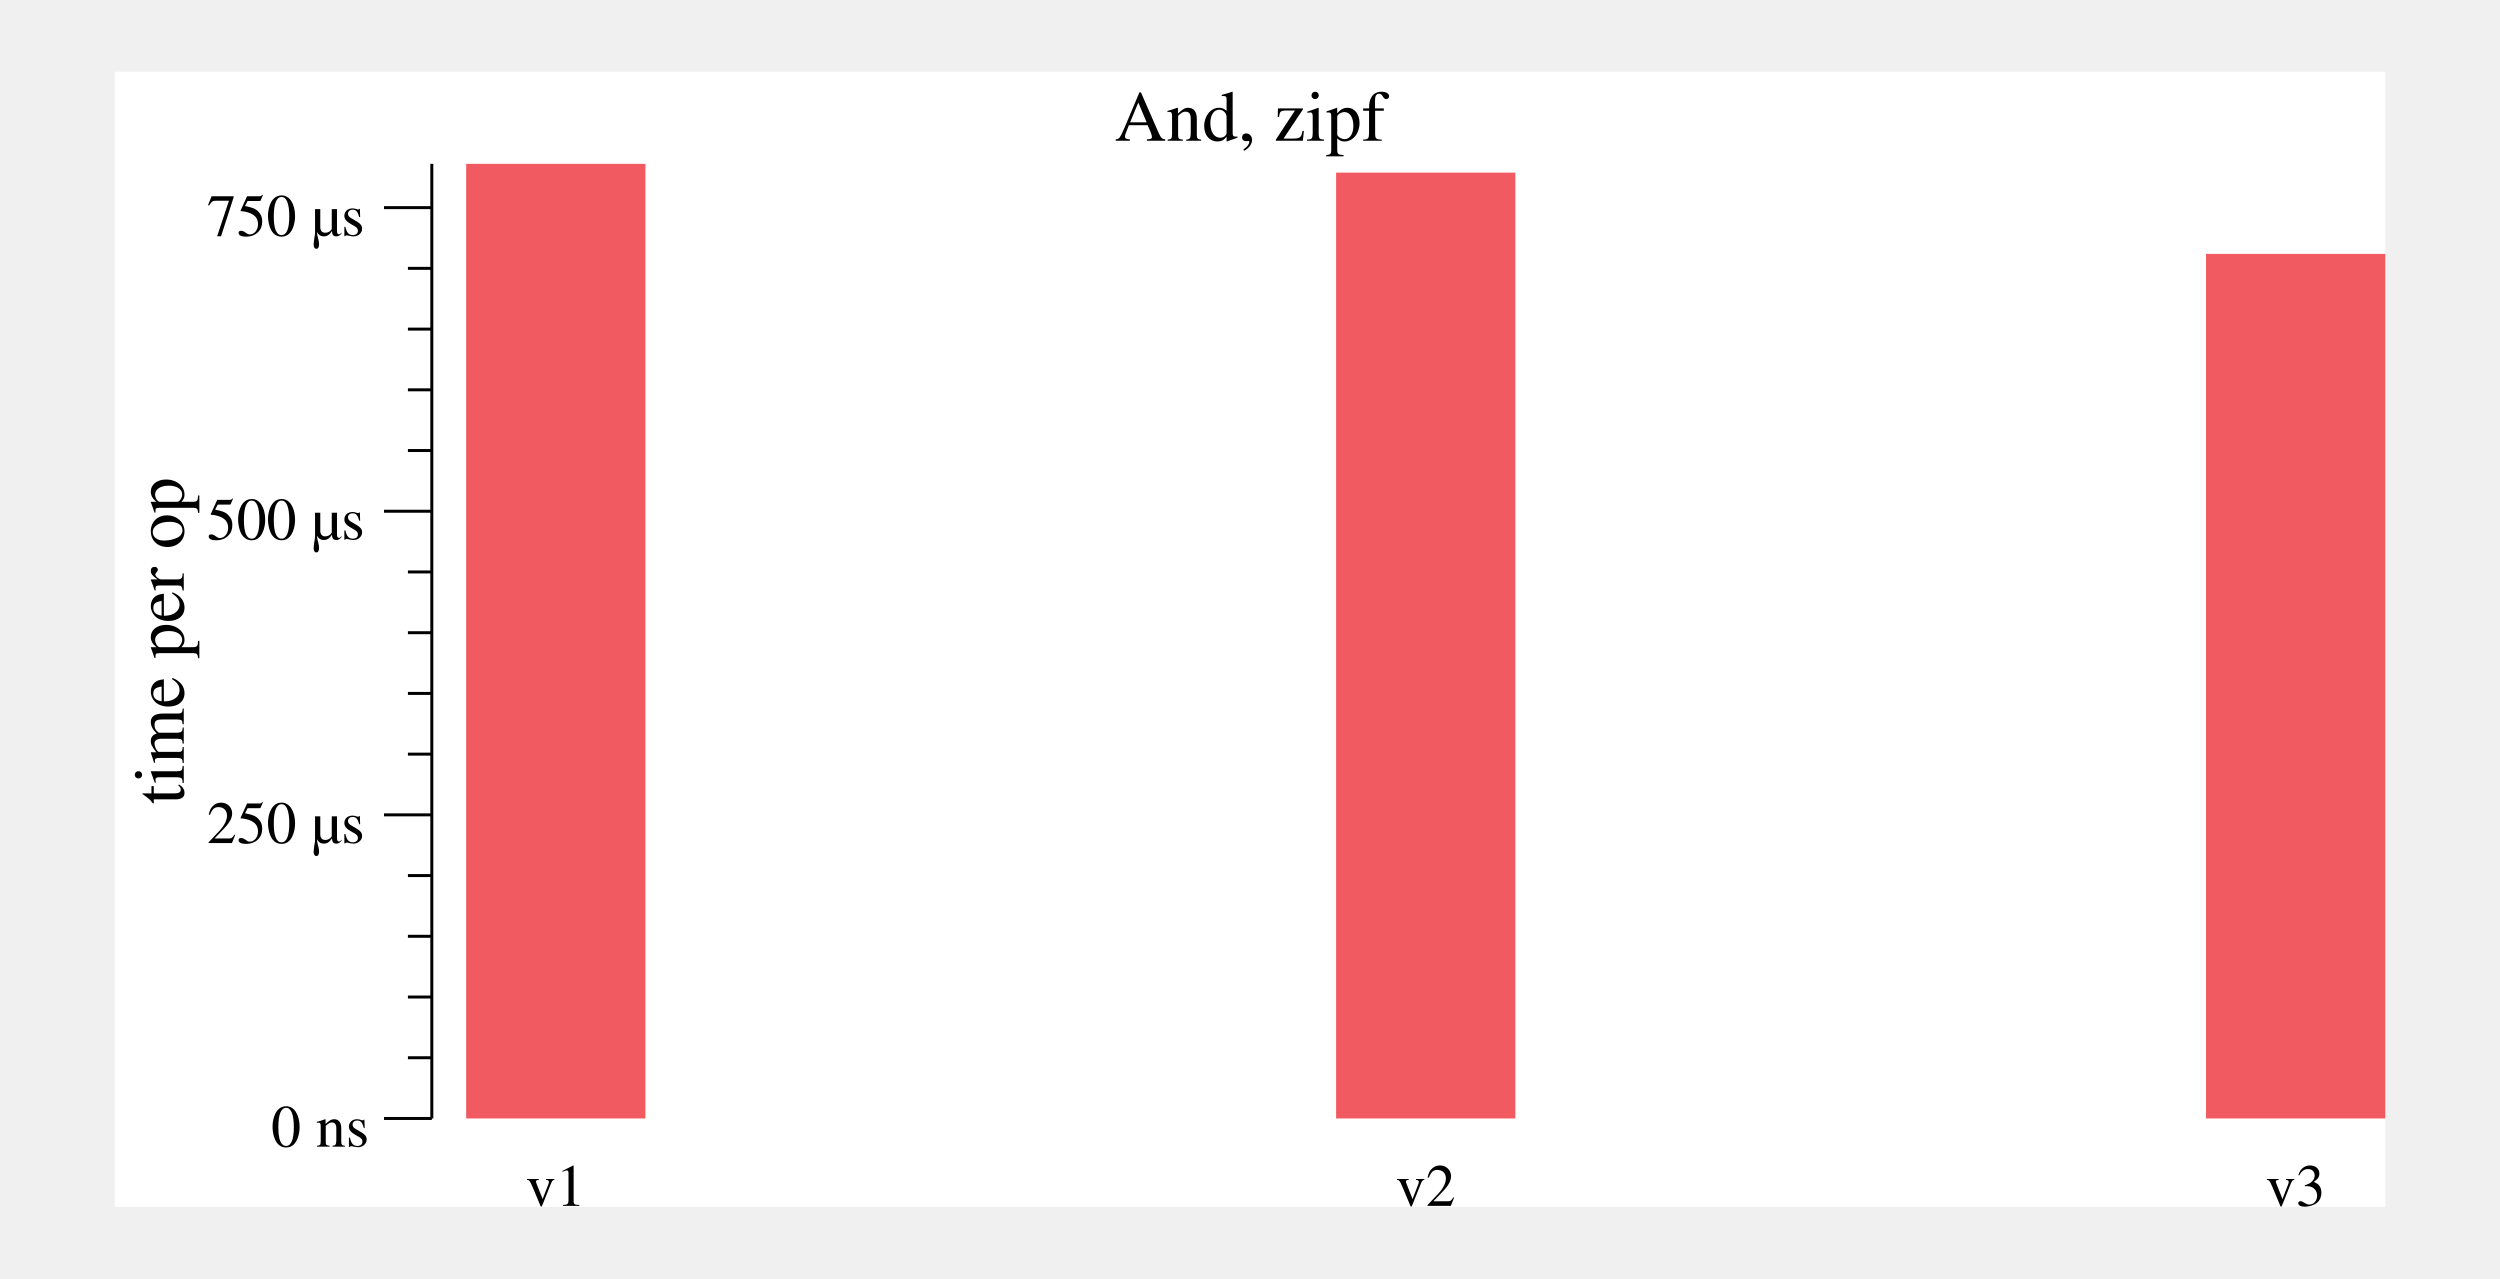
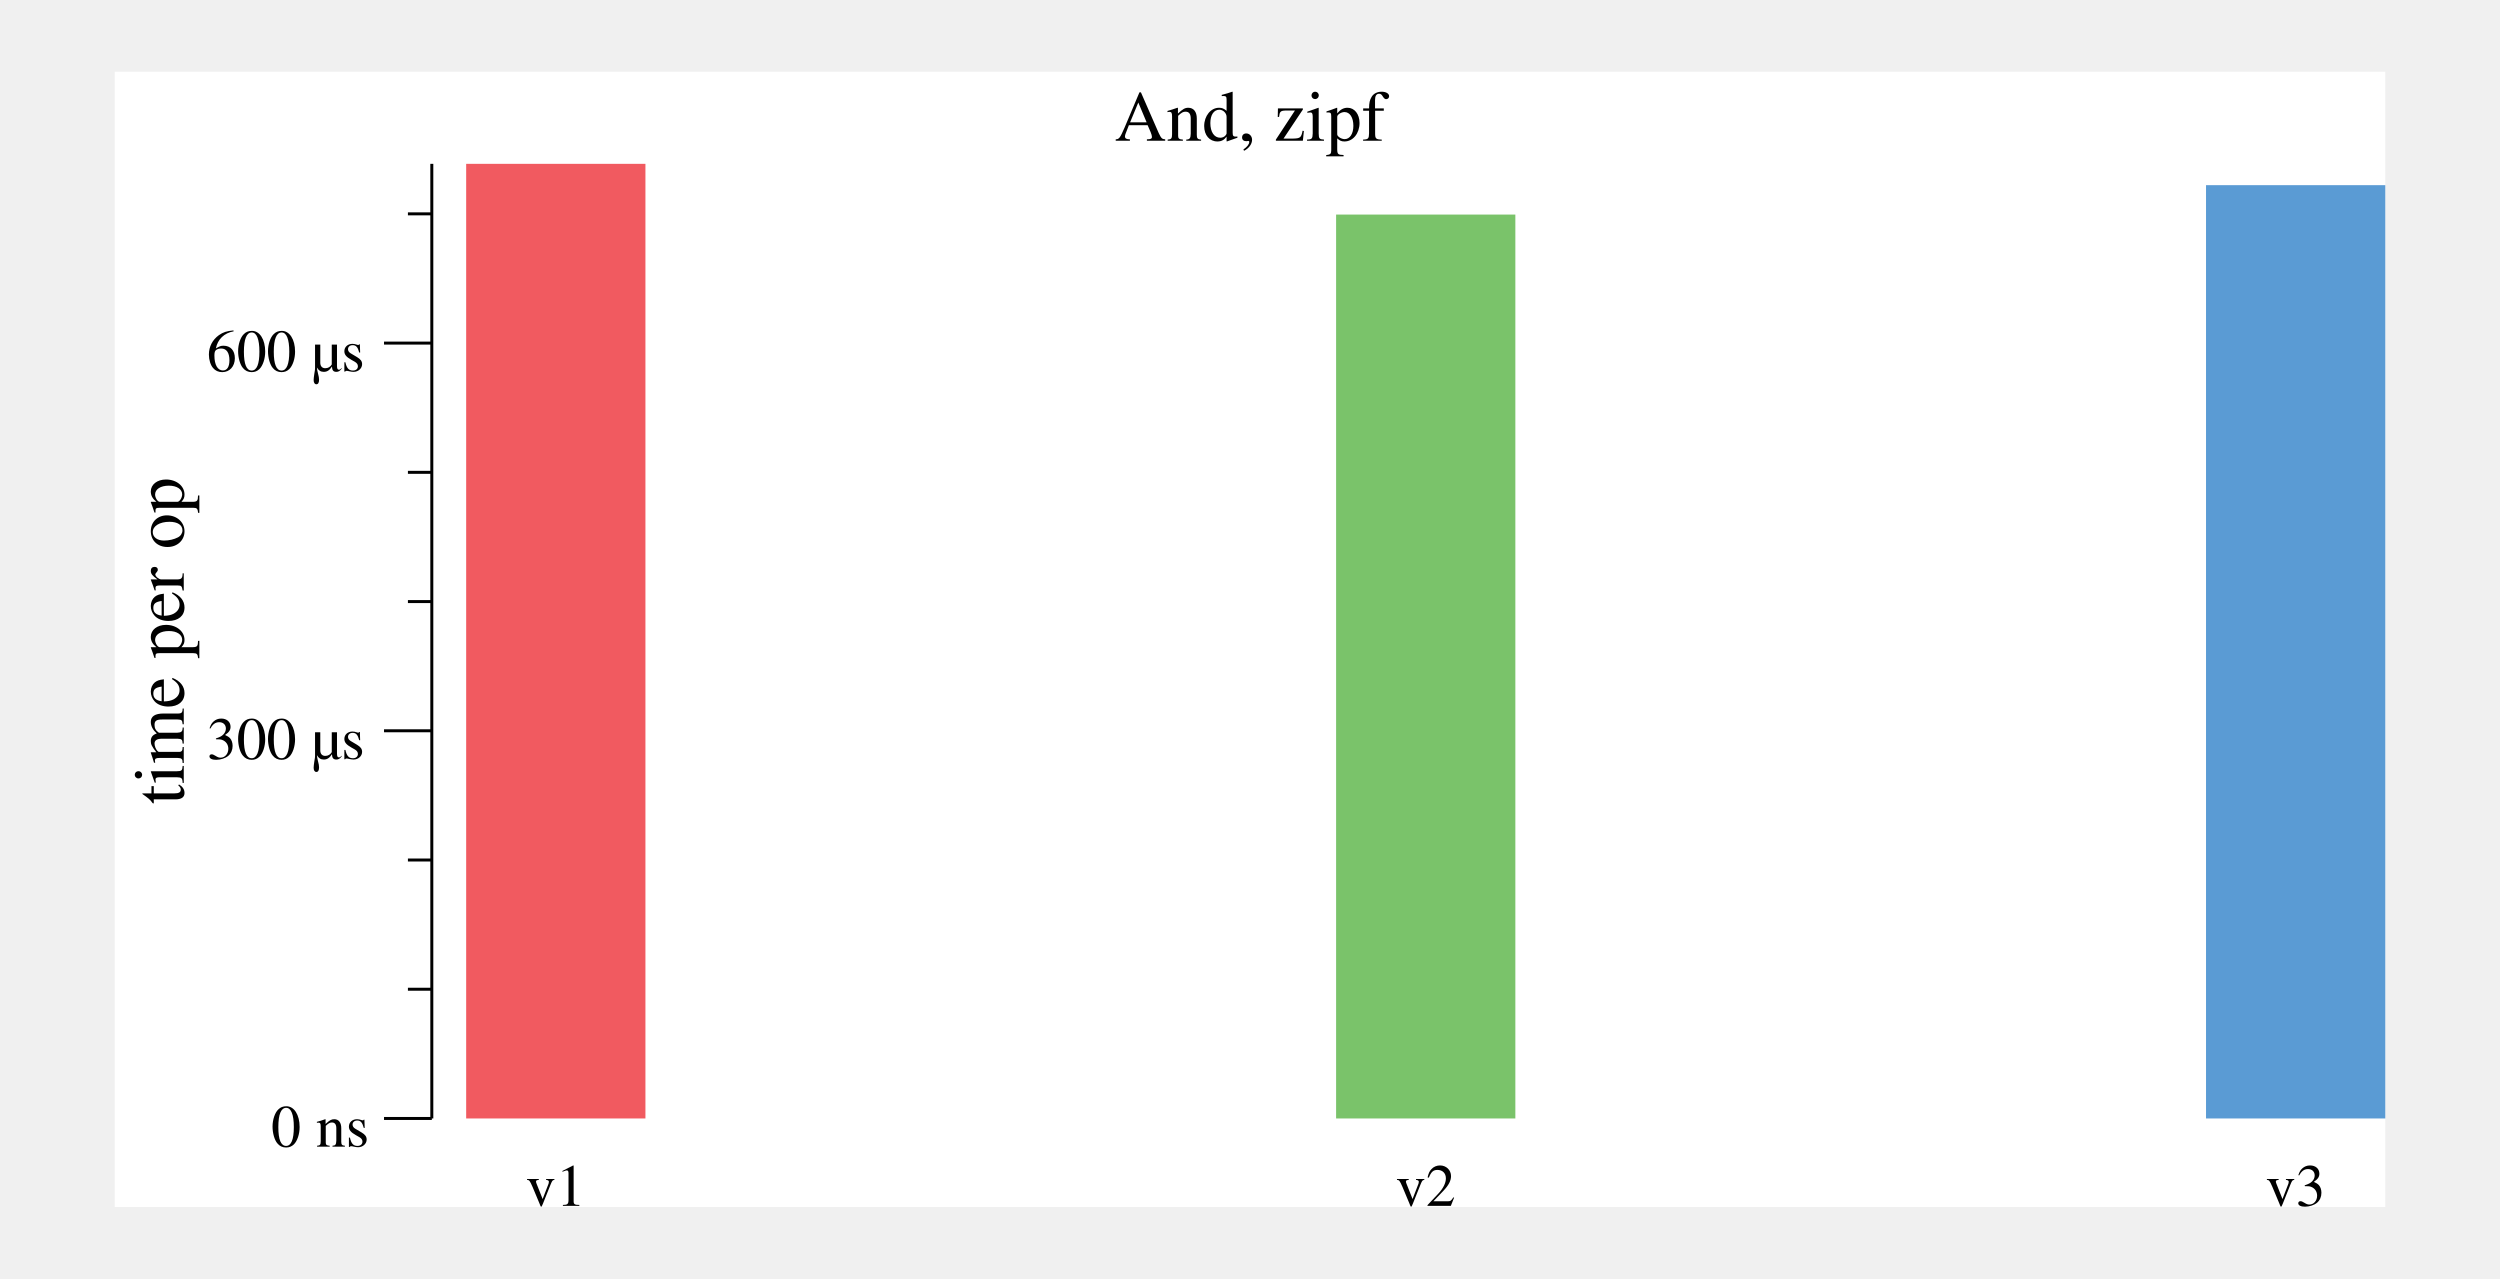
<svg xmlns="http://www.w3.org/2000/svg" width="418.4pt" height="214pt" viewBox="0 0 418.4 214">
  <g transform="scale(1, -1) translate(0, -214)">
    <path d="M19.2,12L399.2,12L399.2,202L19.2,202Z" style="fill:#FFFFFF" />
    <text x="186.54" y="-190.45" transform="scale(1, -1)" style="font-family:Times;font-weight:normal;font-style:normal;font-size:12px">And, zipf</text>
    <text x="88.019" y="-12.186" transform="scale(1, -1)" style="font-family:Times;font-weight:normal;font-style:normal;font-size:10px">v1</text>
    <text x="233.61" y="-12.186" transform="scale(1, -1)" style="font-family:Times;font-weight:normal;font-style:normal;font-size:10px">v2</text>
    <text x="379.2" y="-12.186" transform="scale(1, -1)" style="font-family:Times;font-weight:normal;font-style:normal;font-size:10px">v3</text>
    <g transform="rotate(90)">
      <text x="79.374" y="30.755" transform="scale(1, -1)" style="font-family:Times;font-weight:normal;font-style:normal;font-size:12px">time per op</text>
    </g>
    <text x="45.378" y="-22.093" transform="scale(1, -1)" style="font-family:Times;font-weight:normal;font-style:normal;font-size:10px">0 ns</text>
-     <text x="34.616" y="-72.904" transform="scale(1, -1)" style="font-family:Times;font-weight:normal;font-style:normal;font-size:10px">250 µs</text>
-     <text x="34.616" y="-123.72" transform="scale(1, -1)" style="font-family:Times;font-weight:normal;font-style:normal;font-size:10px">500 µs</text>
-     <text x="34.616" y="-174.53" transform="scale(1, -1)" style="font-family:Times;font-weight:normal;font-style:normal;font-size:10px">750 µs</text>
+     <text x="34.616" y="-86.975" transform="scale(1, -1)" style="font-family:Times;font-weight:normal;font-style:normal;font-size:10px">300 µs</text>
+     <text x="34.616" y="-151.86" transform="scale(1, -1)" style="font-family:Times;font-weight:normal;font-style:normal;font-size:10px">600 µs</text>
    <path d="M64.269,26.814L72.269,26.814" style="fill:none;stroke:#000000;stroke-width:0.5" />
-     <path d="M64.269,77.626L72.269,77.626" style="fill:none;stroke:#000000;stroke-width:0.5" />
-     <path d="M64.269,128.44L72.269,128.44" style="fill:none;stroke:#000000;stroke-width:0.5" />
-     <path d="M64.269,179.25L72.269,179.25" style="fill:none;stroke:#000000;stroke-width:0.5" />
-     <path d="M68.269,36.977L72.269,36.977" style="fill:none;stroke:#000000;stroke-width:0.5" />
-     <path d="M68.269,47.139L72.269,47.139" style="fill:none;stroke:#000000;stroke-width:0.5" />
-     <path d="M68.269,57.301L72.269,57.301" style="fill:none;stroke:#000000;stroke-width:0.5" />
-     <path d="M68.269,67.464L72.269,67.464" style="fill:none;stroke:#000000;stroke-width:0.5" />
-     <path d="M68.269,87.788L72.269,87.788" style="fill:none;stroke:#000000;stroke-width:0.5" />
-     <path d="M68.269,97.95L72.269,97.95" style="fill:none;stroke:#000000;stroke-width:0.5" />
-     <path d="M68.269,108.11L72.269,108.11" style="fill:none;stroke:#000000;stroke-width:0.5" />
-     <path d="M68.269,118.28L72.269,118.28" style="fill:none;stroke:#000000;stroke-width:0.5" />
-     <path d="M68.269,138.6L72.269,138.6" style="fill:none;stroke:#000000;stroke-width:0.5" />
-     <path d="M68.269,148.76L72.269,148.76" style="fill:none;stroke:#000000;stroke-width:0.5" />
-     <path d="M68.269,158.92L72.269,158.92" style="fill:none;stroke:#000000;stroke-width:0.5" />
-     <path d="M68.269,169.09L72.269,169.09" style="fill:none;stroke:#000000;stroke-width:0.5" />
+     <path d="M64.269,91.697L72.269,91.697" style="fill:none;stroke:#000000;stroke-width:0.5" />
+     <path d="M64.269,156.58L72.269,156.58" style="fill:none;stroke:#000000;stroke-width:0.5" />
+     <path d="M68.269,48.442L72.269,48.442" style="fill:none;stroke:#000000;stroke-width:0.5" />
+     <path d="M68.269,70.069L72.269,70.069" style="fill:none;stroke:#000000;stroke-width:0.5" />
+     <path d="M68.269,113.32L72.269,113.32" style="fill:none;stroke:#000000;stroke-width:0.5" />
+     <path d="M68.269,134.95L72.269,134.95" style="fill:none;stroke:#000000;stroke-width:0.5" />
+     <path d="M68.269,178.21L72.269,178.21" style="fill:none;stroke:#000000;stroke-width:0.5" />
    <path d="M72.269,26.814L72.269,186.58" style="fill:none;stroke:#000000;stroke-width:0.5" />
    <path d="M78.019,26.814L78.019,186.58L108.02,186.58L108.02,26.814Z" style="fill:#F15A60" />
-     <path d="M223.61,26.814L223.61,185.11L253.61,185.11L253.61,26.814Z" style="fill:#F15A60" />
-     <path d="M369.2,26.814L369.2,171.51L399.2,171.51L399.2,26.814Z" style="fill:#F15A60" />
+     <path d="M223.61,26.814L223.61,26.814L253.61,26.814L253.61,26.814Z" style="fill:#F15A60" />
+     <path d="M369.2,26.814L369.2,26.814L399.2,26.814L399.2,26.814Z" style="fill:#F15A60" />
+     <path d="M78.019,26.814L78.019,26.814L108.02,26.814L108.02,26.814Z" style="fill:#7AC36A" />
+     <path d="M223.61,26.814L223.61,178.09L253.61,178.09L253.61,26.814Z" style="fill:#7AC36A" />
+     <path d="M369.2,26.814L369.2,26.814L399.2,26.814L399.2,26.814Z" style="fill:#7AC36A" />
+     <path d="M78.019,26.814L78.019,26.814L108.02,26.814L108.02,26.814Z" style="fill:#5A9BD4" />
+     <path d="M223.61,26.814L223.61,26.814L253.61,26.814L253.61,26.814Z" style="fill:#5A9BD4" />
+     <path d="M369.2,26.814L369.2,183.01L399.2,183.01L399.2,26.814Z" style="fill:#5A9BD4" />
  </g>
</svg>
